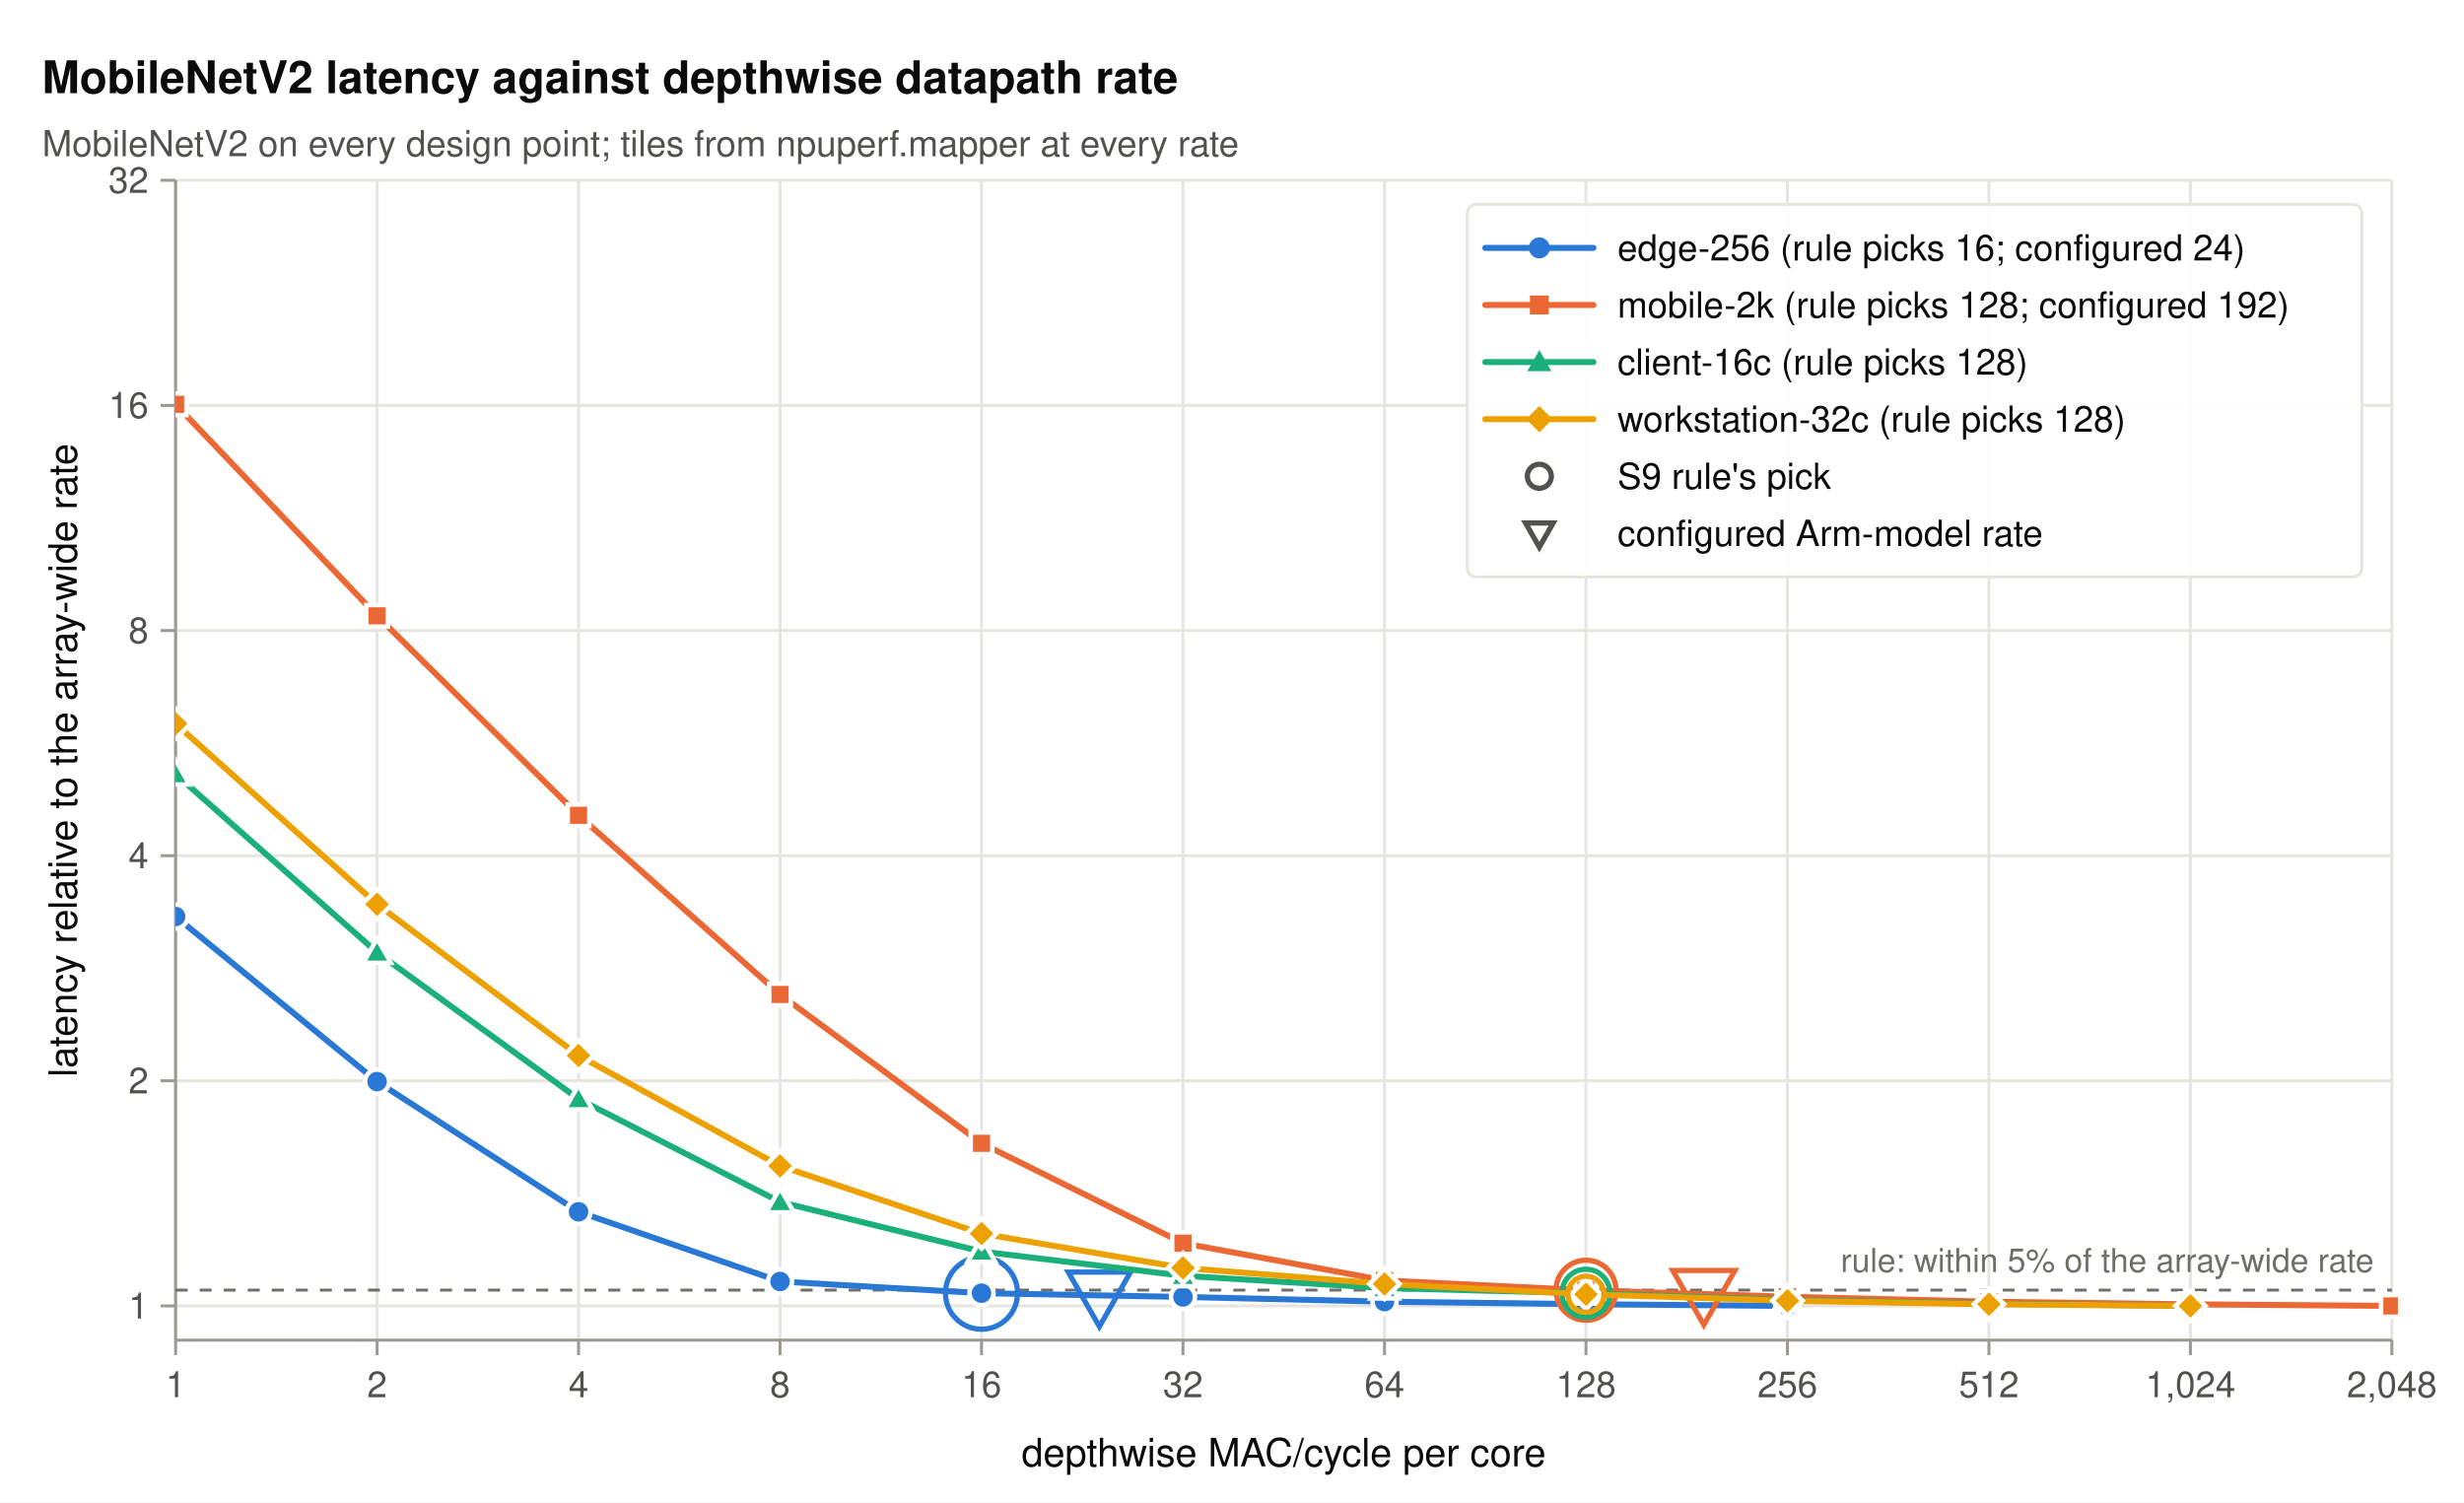
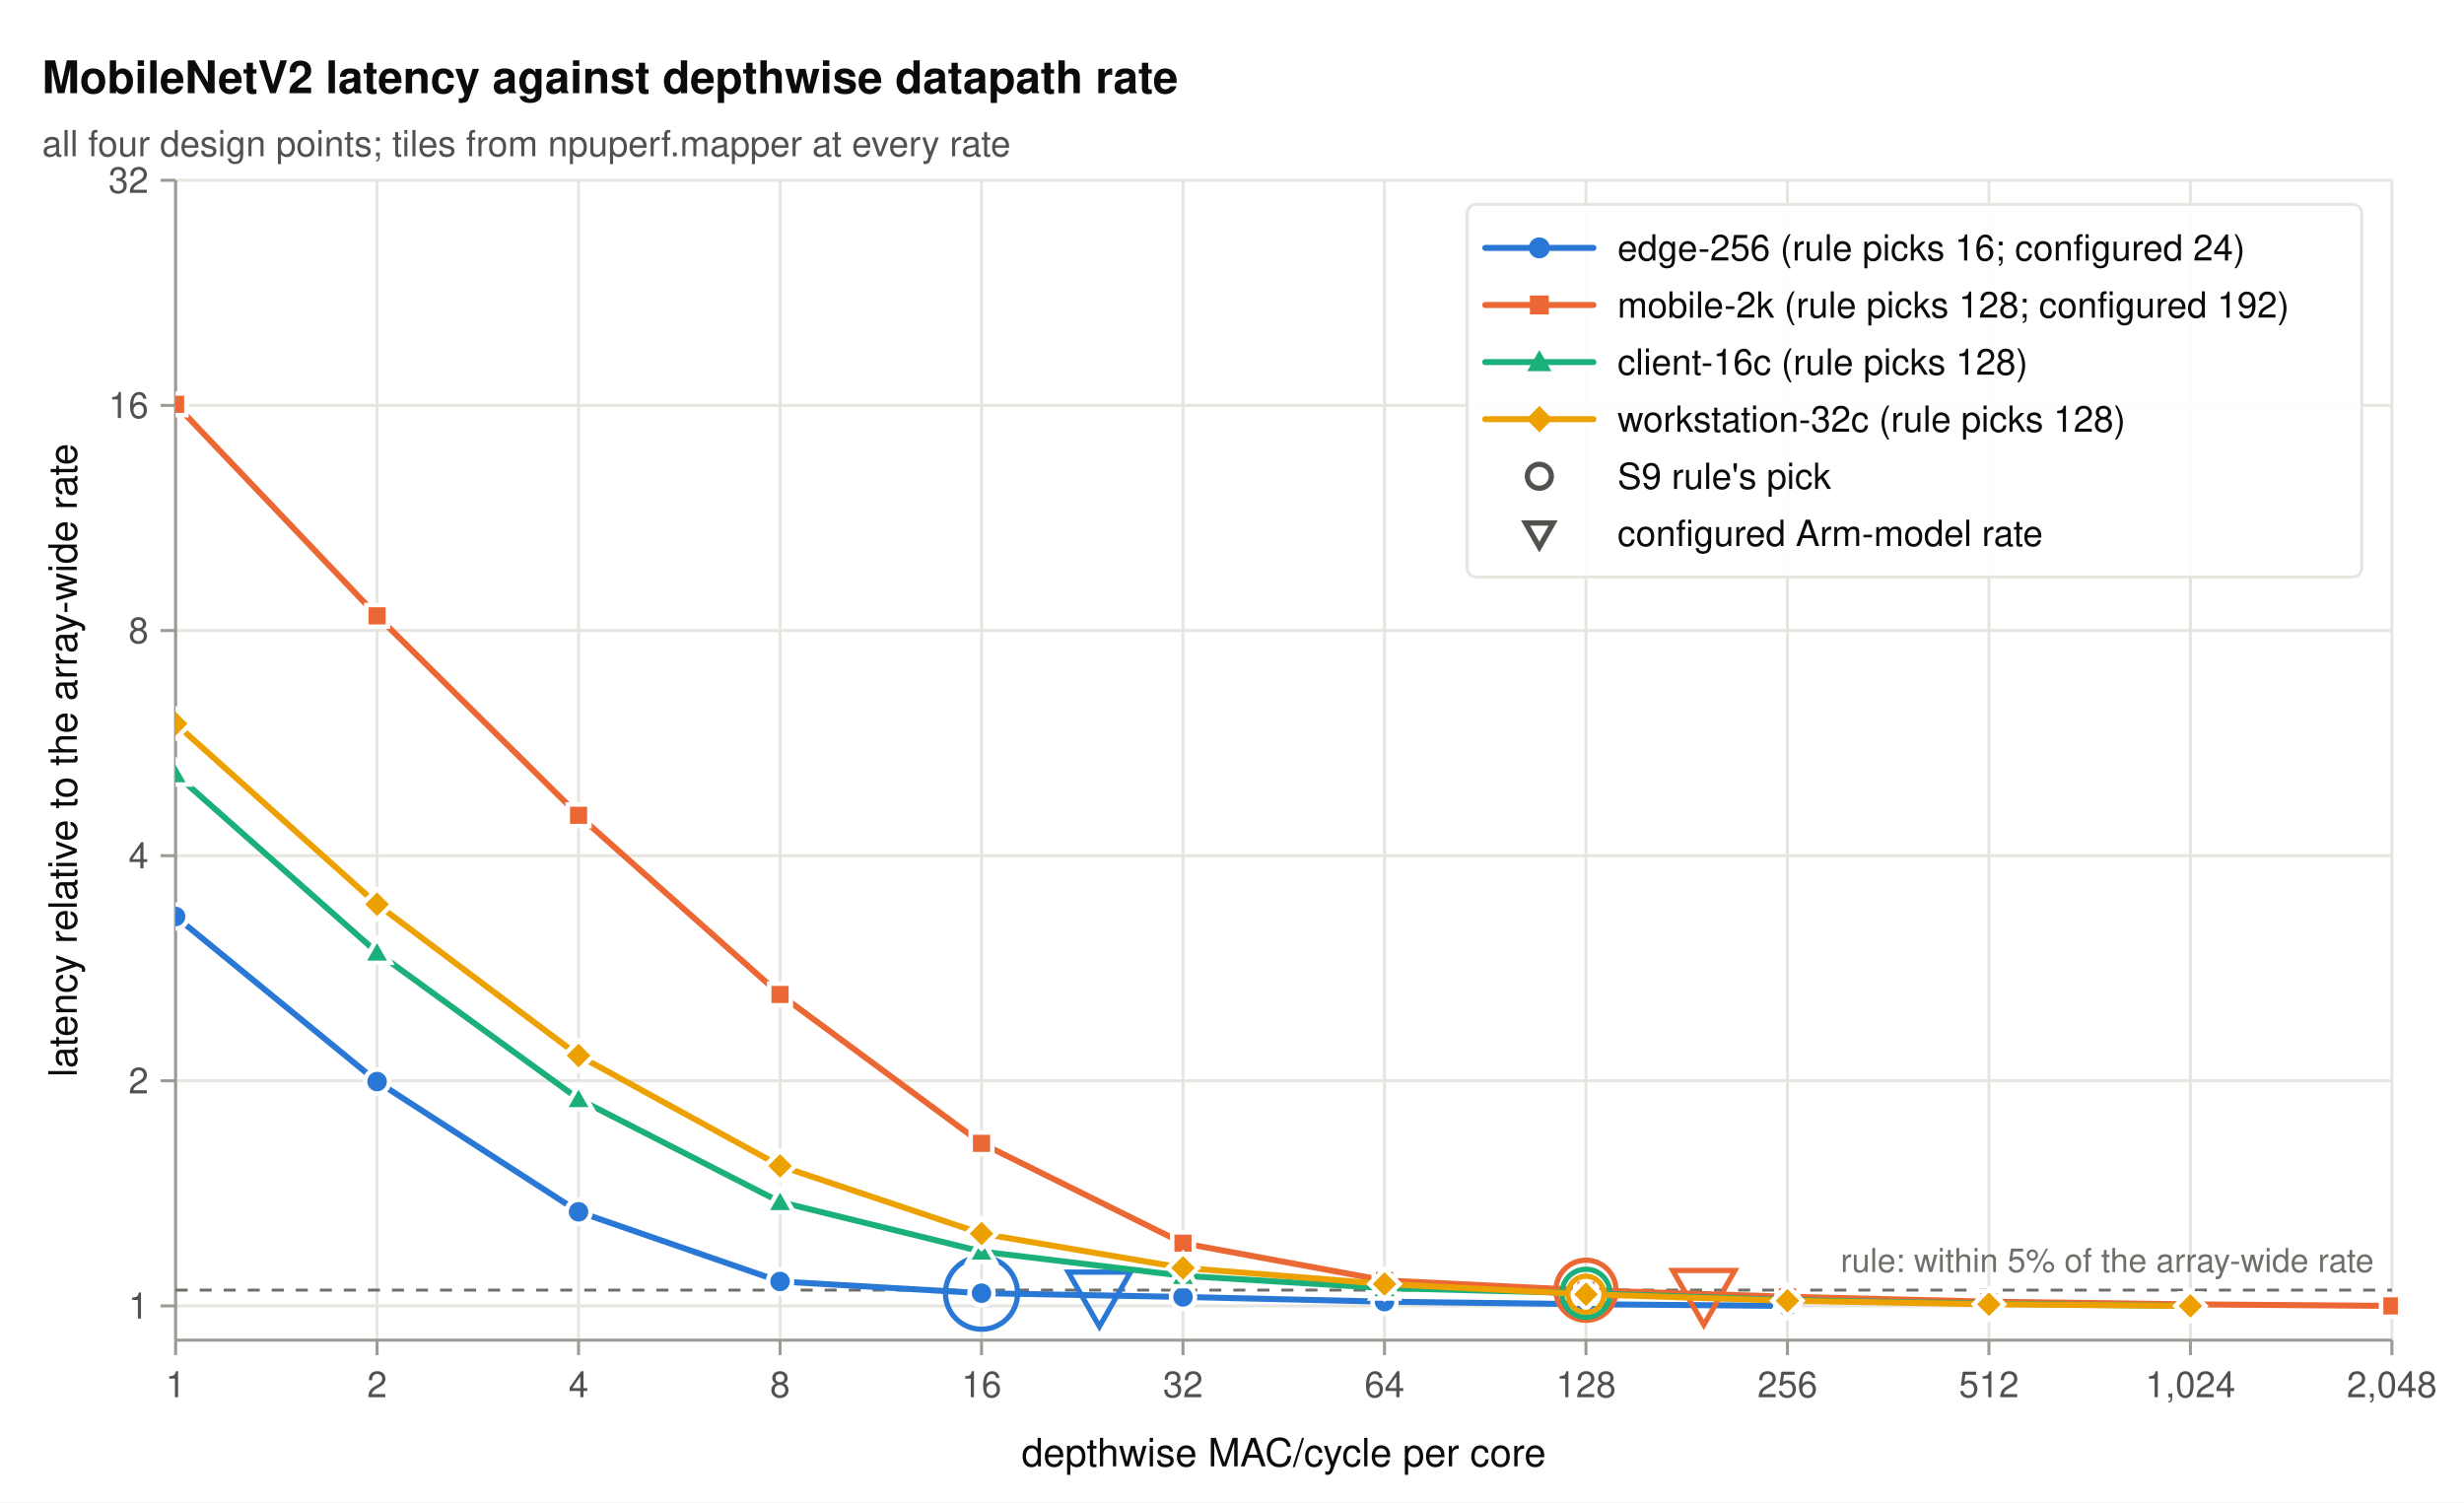
<svg xmlns="http://www.w3.org/2000/svg" width="820" height="500" viewBox="0 0 820 500" font-family="system-ui, -apple-system, 'Segoe UI', Helvetica, Arial, sans-serif">
  <rect width="820" height="500" fill="#ffffff" />
  <defs>
    <clipPath id="s9-plot">
      <rect x="58.44" y="58" width="739.56" height="388" />
    </clipPath>
  </defs>
  <text x="14" y="31" font-size="15" fill="#0b0b0b" font-weight="600">MobileNetV2 latency against depthwise datapath rate</text>
-   <text x="14" y="52" font-size="12" fill="#52514e">MobileNetV2 on every design point; tiles from npuperf.mapper at every rate</text>
+   <text x="14" y="52" font-size="12" fill="#52514e">all four design points; tiles from npuperf.mapper at every rate</text>
  <g stroke="#e6e5df" stroke-width="1" fill="none">
    <line x1="58.44" y1="434.61" x2="796" y2="434.61" />
    <line x1="58.44" y1="359.69" x2="796" y2="359.69" />
    <line x1="58.44" y1="284.77" x2="796" y2="284.77" />
    <line x1="58.44" y1="209.84" x2="796" y2="209.84" />
    <line x1="58.44" y1="134.92" x2="796" y2="134.92" />
    <line x1="58.44" y1="60" x2="796" y2="60" />
    <line x1="58.44" y1="60" x2="58.44" y2="446" />
    <line x1="125.49" y1="60" x2="125.49" y2="446" />
    <line x1="192.54" y1="60" x2="192.54" y2="446" />
    <line x1="259.59" y1="60" x2="259.59" y2="446" />
    <line x1="326.64" y1="60" x2="326.64" y2="446" />
    <line x1="393.69" y1="60" x2="393.69" y2="446" />
    <line x1="460.75" y1="60" x2="460.75" y2="446" />
    <line x1="527.8" y1="60" x2="527.8" y2="446" />
    <line x1="594.85" y1="60" x2="594.85" y2="446" />
    <line x1="661.9" y1="60" x2="661.9" y2="446" />
    <line x1="728.95" y1="60" x2="728.95" y2="446" />
    <line x1="796" y1="60" x2="796" y2="446" />
  </g>
  <g stroke="#9c9a93" stroke-width="1" fill="none">
    <line x1="58.44" y1="446" x2="796" y2="446" />
    <line x1="58.44" y1="60" x2="58.44" y2="446" />
    <line x1="58.44" y1="446" x2="58.44" y2="451" />
    <line x1="125.49" y1="446" x2="125.49" y2="451" />
    <line x1="192.54" y1="446" x2="192.54" y2="451" />
    <line x1="259.59" y1="446" x2="259.59" y2="451" />
    <line x1="326.64" y1="446" x2="326.64" y2="451" />
    <line x1="393.69" y1="446" x2="393.69" y2="451" />
    <line x1="460.75" y1="446" x2="460.75" y2="451" />
    <line x1="527.8" y1="446" x2="527.8" y2="451" />
    <line x1="594.85" y1="446" x2="594.85" y2="451" />
    <line x1="661.9" y1="446" x2="661.9" y2="451" />
    <line x1="728.95" y1="446" x2="728.95" y2="451" />
    <line x1="796" y1="446" x2="796" y2="451" />
    <line x1="53.44" y1="434.61" x2="58.44" y2="434.61" />
    <line x1="53.44" y1="359.69" x2="58.44" y2="359.69" />
    <line x1="53.44" y1="284.77" x2="58.44" y2="284.77" />
    <line x1="53.44" y1="209.84" x2="58.44" y2="209.84" />
    <line x1="53.44" y1="134.92" x2="58.44" y2="134.92" />
    <line x1="53.44" y1="60" x2="58.44" y2="60" />
  </g>
  <g style="font-variant-numeric: tabular-nums">
    <text x="58.44" y="465" font-size="12" fill="#52514e" text-anchor="middle">1</text>
    <text x="125.49" y="465" font-size="12" fill="#52514e" text-anchor="middle">2</text>
    <text x="192.54" y="465" font-size="12" fill="#52514e" text-anchor="middle">4</text>
    <text x="259.59" y="465" font-size="12" fill="#52514e" text-anchor="middle">8</text>
    <text x="326.64" y="465" font-size="12" fill="#52514e" text-anchor="middle">16</text>
    <text x="393.69" y="465" font-size="12" fill="#52514e" text-anchor="middle">32</text>
    <text x="460.75" y="465" font-size="12" fill="#52514e" text-anchor="middle">64</text>
    <text x="527.8" y="465" font-size="12" fill="#52514e" text-anchor="middle">128</text>
    <text x="594.85" y="465" font-size="12" fill="#52514e" text-anchor="middle">256</text>
    <text x="661.9" y="465" font-size="12" fill="#52514e" text-anchor="middle">512</text>
    <text x="728.95" y="465" font-size="12" fill="#52514e" text-anchor="middle">1,024</text>
    <text x="796" y="465" font-size="12" fill="#52514e" text-anchor="middle">2,048</text>
    <text x="49.44" y="438.81" font-size="12" fill="#52514e" text-anchor="end">1</text>
    <text x="49.44" y="363.89" font-size="12" fill="#52514e" text-anchor="end">2</text>
    <text x="49.44" y="288.97" font-size="12" fill="#52514e" text-anchor="end">4</text>
    <text x="49.44" y="214.04" font-size="12" fill="#52514e" text-anchor="end">8</text>
    <text x="49.44" y="139.12" font-size="12" fill="#52514e" text-anchor="end">16</text>
    <text x="49.44" y="64.2" font-size="12" fill="#52514e" text-anchor="end">32</text>
  </g>
  <text x="427.22" y="488" font-size="13" fill="#0b0b0b" text-anchor="middle">depthwise MAC/cycle per core</text>
  <text x="21.2" y="253" font-size="13" fill="#0b0b0b" text-anchor="middle" dominant-baseline="middle" transform="rotate(-90 21.2 253)">latency relative to the array-wide rate</text>
  <g clip-path="url(#s9-plot)">
    <line x1="58.44" y1="429.34" x2="796" y2="429.34" stroke="#6f6e69" stroke-width="1" stroke-dasharray="4 4" />
    <path d="M58.44,305.02 L125.49,359.95 L192.54,403.29 L259.59,426.48 L326.64,430.37 L393.69,431.63 L460.75,433.19 L527.8,434.04 L594.85,434.61" fill="none" stroke="#2a78d6" stroke-width="2" stroke-linejoin="round" stroke-linecap="round" />
    <circle cx="58.44" cy="305.02" r="4" fill="#2a78d6" stroke="#ffffff" stroke-width="1.5" />
    <circle cx="125.49" cy="359.95" r="4" fill="#2a78d6" stroke="#ffffff" stroke-width="1.5" />
    <circle cx="192.54" cy="403.29" r="4" fill="#2a78d6" stroke="#ffffff" stroke-width="1.5" />
    <circle cx="259.59" cy="426.48" r="4" fill="#2a78d6" stroke="#ffffff" stroke-width="1.5" />
    <circle cx="326.64" cy="430.37" r="4" fill="#2a78d6" stroke="#ffffff" stroke-width="1.5" />
    <circle cx="393.69" cy="431.63" r="4" fill="#2a78d6" stroke="#ffffff" stroke-width="1.5" />
    <circle cx="460.75" cy="433.19" r="4" fill="#2a78d6" stroke="#ffffff" stroke-width="1.5" />
    <circle cx="527.8" cy="434.04" r="4" fill="#2a78d6" stroke="#ffffff" stroke-width="1.5" />
    <circle cx="594.85" cy="434.61" r="4" fill="#2a78d6" stroke="#ffffff" stroke-width="1.5" />
    <circle cx="326.64" cy="430.37" r="12" fill="none" stroke="#2a78d6" stroke-width="1.75" />
    <polygon points="365.87,441.48 376.22,423.37 355.52,423.37" fill="none" stroke="#2a78d6" stroke-width="1.75" />
    <path d="M58.44,134.56 L125.49,204.95 L192.54,271.33 L259.59,330.96 L326.64,380.5 L393.69,413.73 L460.75,426.13 L527.8,429.4 L594.85,431.56 L661.9,433.19 L728.95,434.08 L796,434.61" fill="none" stroke="#eb6834" stroke-width="2" stroke-linejoin="round" stroke-linecap="round" />
    <rect x="54.84" y="130.96" width="7.2" height="7.2" fill="#eb6834" stroke="#ffffff" stroke-width="1.5" />
    <rect x="121.89" y="201.35" width="7.2" height="7.2" fill="#eb6834" stroke="#ffffff" stroke-width="1.5" />
    <rect x="188.94" y="267.73" width="7.2" height="7.2" fill="#eb6834" stroke="#ffffff" stroke-width="1.5" />
    <rect x="255.99" y="327.36" width="7.2" height="7.2" fill="#eb6834" stroke="#ffffff" stroke-width="1.5" />
    <rect x="323.04" y="376.9" width="7.2" height="7.2" fill="#eb6834" stroke="#ffffff" stroke-width="1.5" />
    <rect x="390.09" y="410.13" width="7.2" height="7.2" fill="#eb6834" stroke="#ffffff" stroke-width="1.5" />
    <rect x="457.15" y="422.53" width="7.2" height="7.2" fill="#eb6834" stroke="#ffffff" stroke-width="1.5" />
    <rect x="524.2" y="425.8" width="7.2" height="7.2" fill="#eb6834" stroke="#ffffff" stroke-width="1.5" />
    <rect x="591.25" y="427.96" width="7.2" height="7.2" fill="#eb6834" stroke="#ffffff" stroke-width="1.5" />
    <rect x="658.3" y="429.59" width="7.2" height="7.2" fill="#eb6834" stroke="#ffffff" stroke-width="1.5" />
    <rect x="725.35" y="430.48" width="7.2" height="7.2" fill="#eb6834" stroke="#ffffff" stroke-width="1.5" />
    <rect x="792.4" y="431.01" width="7.2" height="7.2" fill="#eb6834" stroke="#ffffff" stroke-width="1.5" />
    <circle cx="527.8" cy="429.4" r="10" fill="none" stroke="#eb6834" stroke-width="1.75" />
    <polygon points="567.02,440.92 577.37,422.81 556.67,422.81" fill="none" stroke="#eb6834" stroke-width="1.75" />
    <path d="M58.44,257.64 L125.49,316.98 L192.54,365.75 L259.59,400.01 L326.64,416.51 L393.69,424.59 L460.75,428.67 L527.8,430.4 L594.85,432.65 L661.9,433.89 L728.95,434.61" fill="none" stroke="#1baf7a" stroke-width="2" stroke-linejoin="round" stroke-linecap="round" />
    <polygon points="58.44,253.04 63.04,261.09 53.84,261.09" fill="#1baf7a" stroke="#ffffff" stroke-width="1.5" />
    <polygon points="125.49,312.38 130.09,320.43 120.89,320.43" fill="#1baf7a" stroke="#ffffff" stroke-width="1.5" />
    <polygon points="192.54,361.15 197.14,369.2 187.94,369.2" fill="#1baf7a" stroke="#ffffff" stroke-width="1.5" />
    <polygon points="259.59,395.41 264.19,403.46 254.99,403.46" fill="#1baf7a" stroke="#ffffff" stroke-width="1.5" />
    <polygon points="326.64,411.91 331.24,419.96 322.04,419.96" fill="#1baf7a" stroke="#ffffff" stroke-width="1.5" />
    <polygon points="393.69,419.99 398.29,428.04 389.09,428.04" fill="#1baf7a" stroke="#ffffff" stroke-width="1.5" />
    <polygon points="460.75,424.07 465.35,432.12 456.15,432.12" fill="#1baf7a" stroke="#ffffff" stroke-width="1.5" />
    <polygon points="527.8,425.8 532.4,433.85 523.2,433.85" fill="#1baf7a" stroke="#ffffff" stroke-width="1.5" />
    <polygon points="594.85,428.05 599.45,436.1 590.25,436.1" fill="#1baf7a" stroke="#ffffff" stroke-width="1.5" />
    <polygon points="661.9,429.29 666.5,437.34 657.3,437.34" fill="#1baf7a" stroke="#ffffff" stroke-width="1.5" />
    <polygon points="728.95,430.01 733.55,438.06 724.35,438.06" fill="#1baf7a" stroke="#ffffff" stroke-width="1.5" />
    <circle cx="527.8" cy="430.4" r="8" fill="none" stroke="#1baf7a" stroke-width="1.75" />
    <path d="M58.44,240.85 L125.49,300.94 L192.54,351.29 L259.59,388.03 L326.64,410.54 L393.69,421.95 L460.75,427.31 L527.8,430.73 L594.85,432.89 L661.9,434.04 L728.95,434.61" fill="none" stroke="#eda100" stroke-width="2" stroke-linejoin="round" stroke-linecap="round" />
    <polygon points="58.44,235.85 63.44,240.85 58.44,245.85 53.44,240.85" fill="#eda100" stroke="#ffffff" stroke-width="1.5" />
    <polygon points="125.49,295.94 130.49,300.94 125.49,305.94 120.49,300.94" fill="#eda100" stroke="#ffffff" stroke-width="1.5" />
    <polygon points="192.54,346.29 197.54,351.29 192.54,356.29 187.54,351.29" fill="#eda100" stroke="#ffffff" stroke-width="1.5" />
    <polygon points="259.59,383.03 264.59,388.03 259.59,393.03 254.59,388.03" fill="#eda100" stroke="#ffffff" stroke-width="1.5" />
    <polygon points="326.64,405.54 331.64,410.54 326.64,415.54 321.64,410.54" fill="#eda100" stroke="#ffffff" stroke-width="1.5" />
    <polygon points="393.69,416.95 398.69,421.95 393.69,426.95 388.69,421.95" fill="#eda100" stroke="#ffffff" stroke-width="1.5" />
    <polygon points="460.75,422.31 465.75,427.31 460.75,432.31 455.75,427.31" fill="#eda100" stroke="#ffffff" stroke-width="1.5" />
    <polygon points="527.8,425.73 532.8,430.73 527.8,435.73 522.8,430.73" fill="#eda100" stroke="#ffffff" stroke-width="1.5" />
    <polygon points="594.85,427.89 599.85,432.89 594.85,437.89 589.85,432.89" fill="#eda100" stroke="#ffffff" stroke-width="1.5" />
    <polygon points="661.9,429.04 666.9,434.04 661.9,439.04 656.9,434.04" fill="#eda100" stroke="#ffffff" stroke-width="1.5" />
    <polygon points="728.95,429.61 733.95,434.61 728.95,439.61 723.95,434.61" fill="#eda100" stroke="#ffffff" stroke-width="1.5" />
    <circle cx="527.8" cy="430.73" r="6" fill="none" stroke="#eda100" stroke-width="1.75" />
  </g>
  <text x="790" y="423.34" font-size="11" fill="#6f6e69" text-anchor="end">rule: within 5% of the array-wide rate</text>
  <g transform="translate(488.28,68)">
    <rect width="297.72" height="124" rx="3" fill="#ffffff" fill-opacity="0.92" stroke="#e6e5df" />
    <line x1="6" y1="14.5" x2="42" y2="14.5" stroke="#2a78d6" stroke-width="2" stroke-linecap="round" />
    <circle cx="24" cy="14.5" r="3.5" fill="#2a78d6" stroke="none" />
    <text x="50" y="18.7" font-size="12" fill="#0b0b0b">edge-256 (rule picks 16; configured 24)</text>
    <line x1="6" y1="33.5" x2="42" y2="33.5" stroke="#eb6834" stroke-width="2" stroke-linecap="round" />
    <rect x="20.85" y="30.35" width="6.3" height="6.3" fill="#eb6834" stroke="none" />
    <text x="50" y="37.7" font-size="12" fill="#0b0b0b">mobile-2k (rule picks 128; configured 192)</text>
    <line x1="6" y1="52.5" x2="42" y2="52.5" stroke="#1baf7a" stroke-width="2" stroke-linecap="round" />
    <polygon points="24,48.48 28.02,55.52 19.98,55.52" fill="#1baf7a" stroke="none" />
    <text x="50" y="56.7" font-size="12" fill="#0b0b0b">client-16c (rule picks 128)</text>
    <line x1="6" y1="71.5" x2="42" y2="71.5" stroke="#eda100" stroke-width="2" stroke-linecap="round" />
    <polygon points="24,67.12 28.38,71.5 24,75.88 19.62,71.5" fill="#eda100" stroke="none" />
    <text x="50" y="75.7" font-size="12" fill="#0b0b0b">workstation-32c (rule picks 128)</text>
    <circle cx="24" cy="90.5" r="4" fill="none" stroke="#52514e" stroke-width="1.75" />
    <text x="50" y="94.7" font-size="12" fill="#0b0b0b">S9 rule's pick</text>
    <polygon points="24,114.1 28.6,106.05 19.4,106.05" fill="none" stroke="#52514e" stroke-width="1.75" />
    <text x="50" y="113.7" font-size="12" fill="#0b0b0b">configured Arm-model rate</text>
  </g>
</svg>
